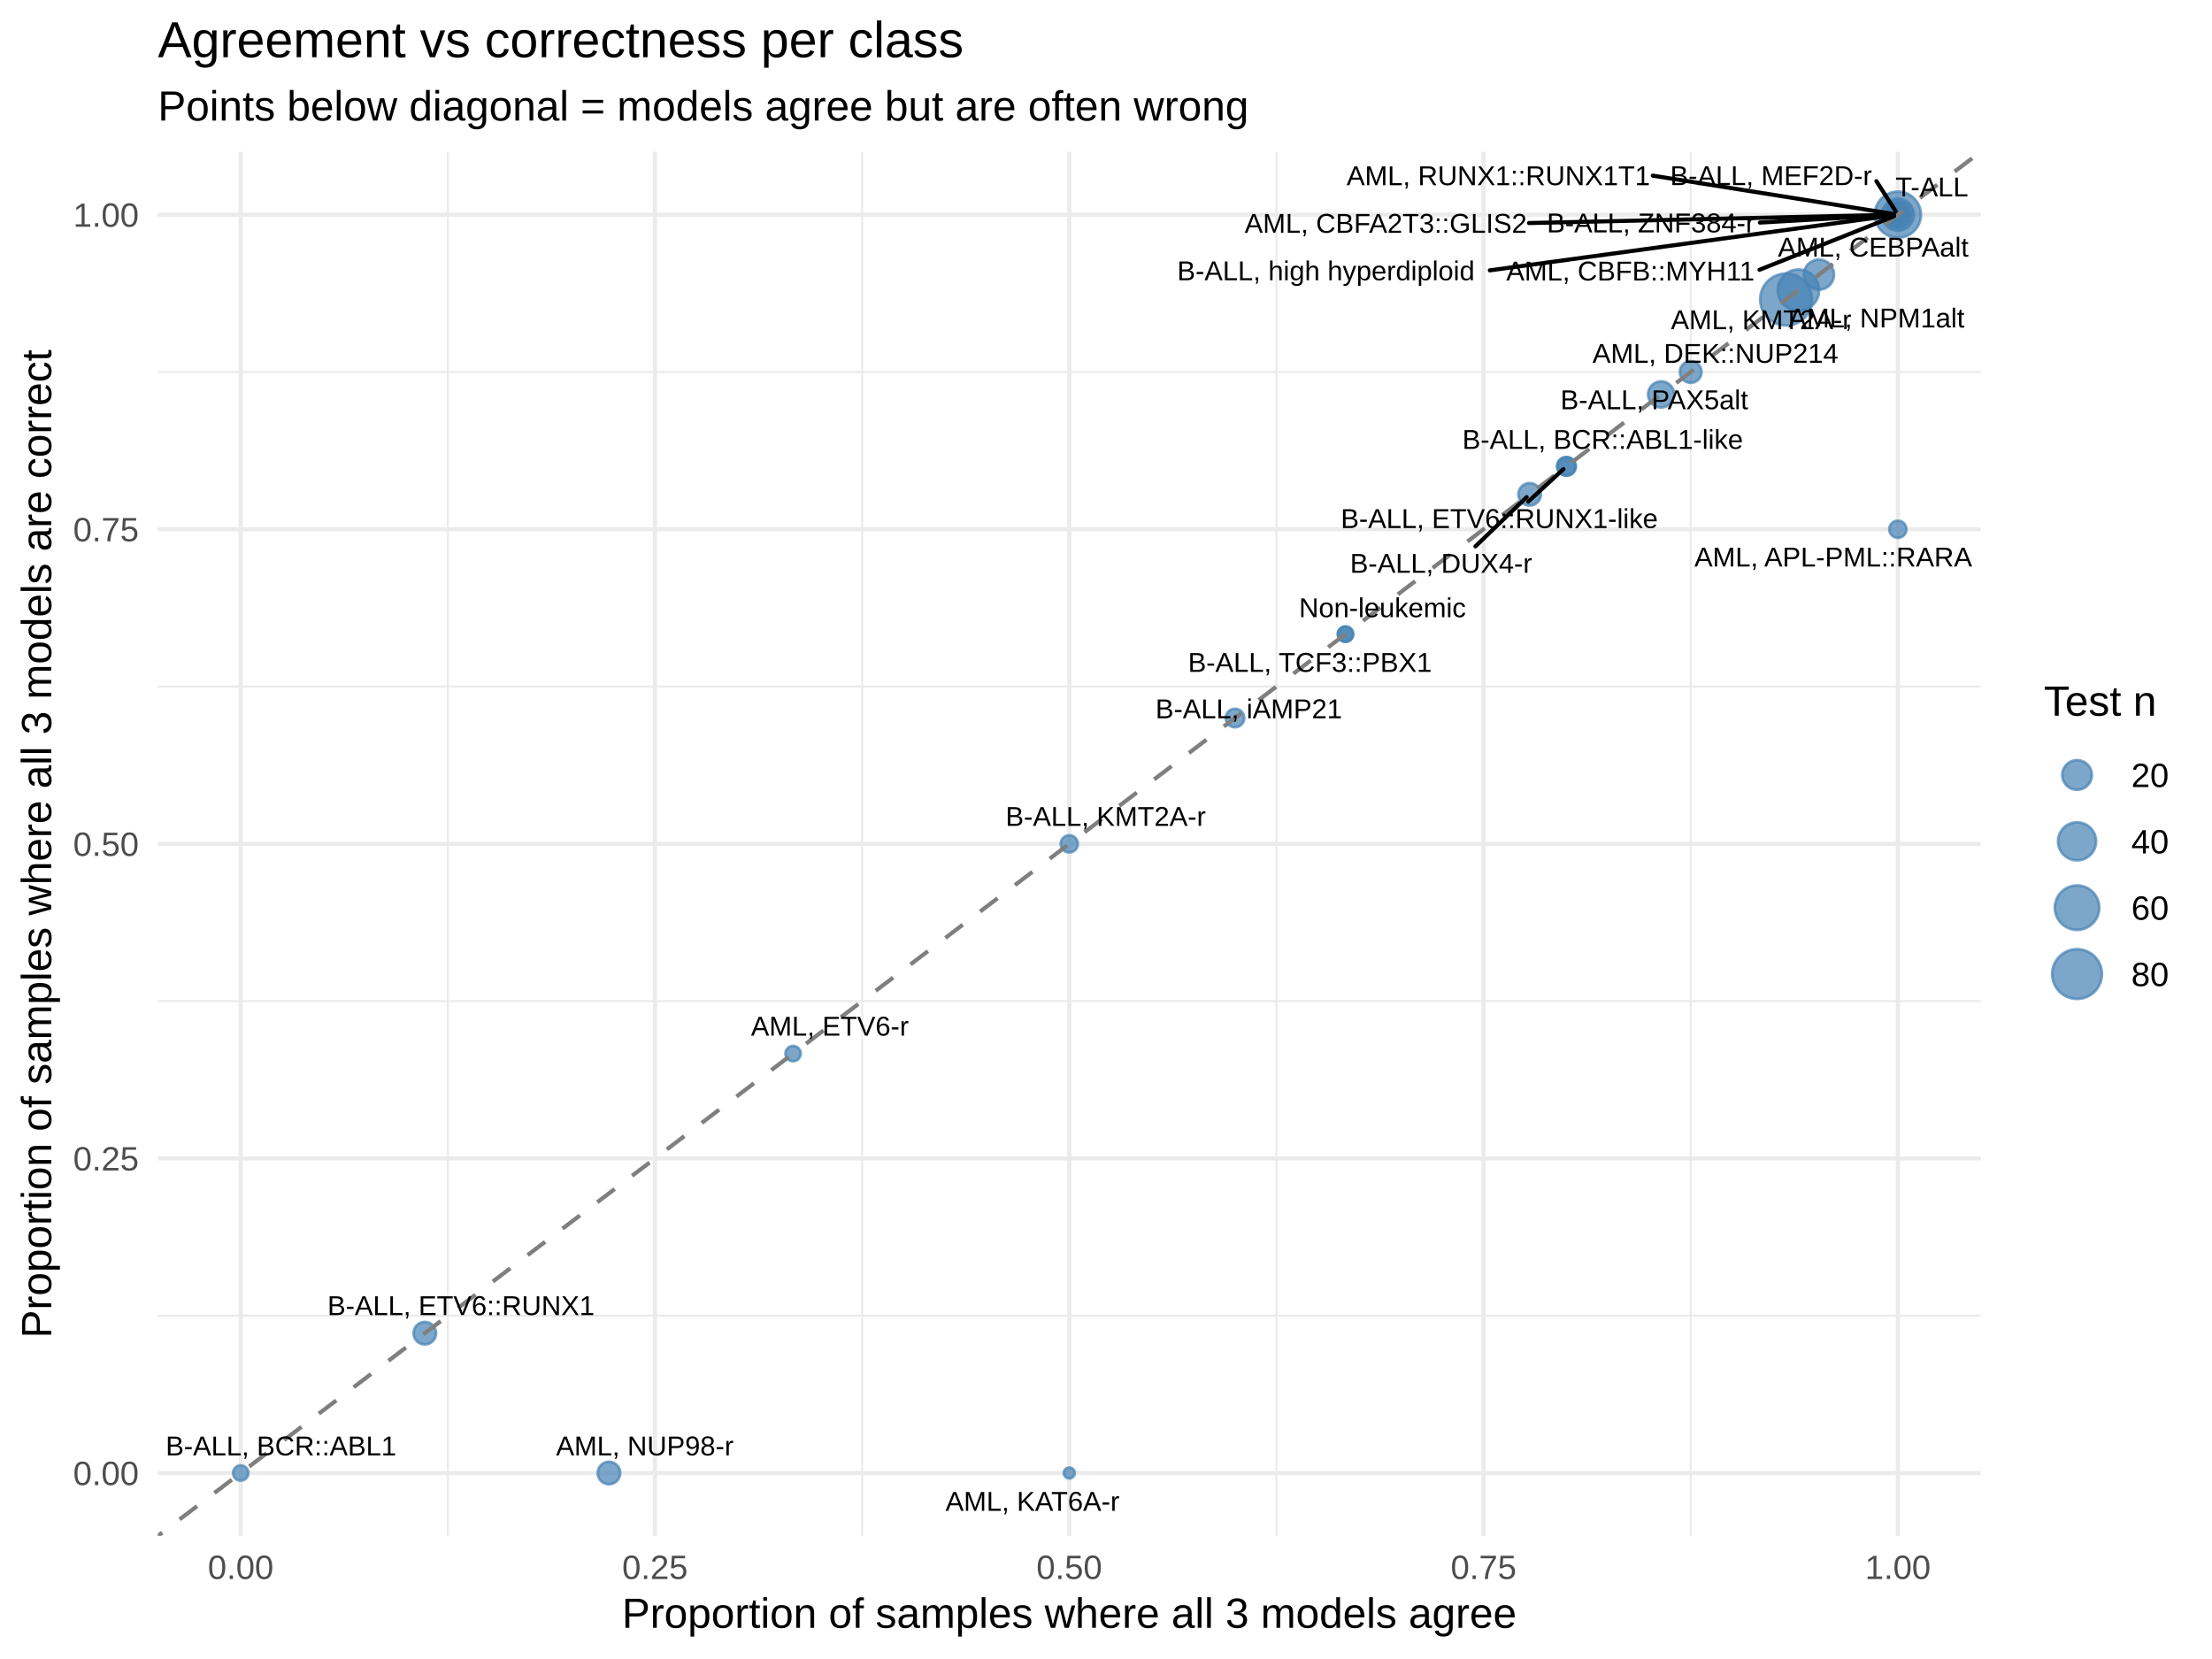
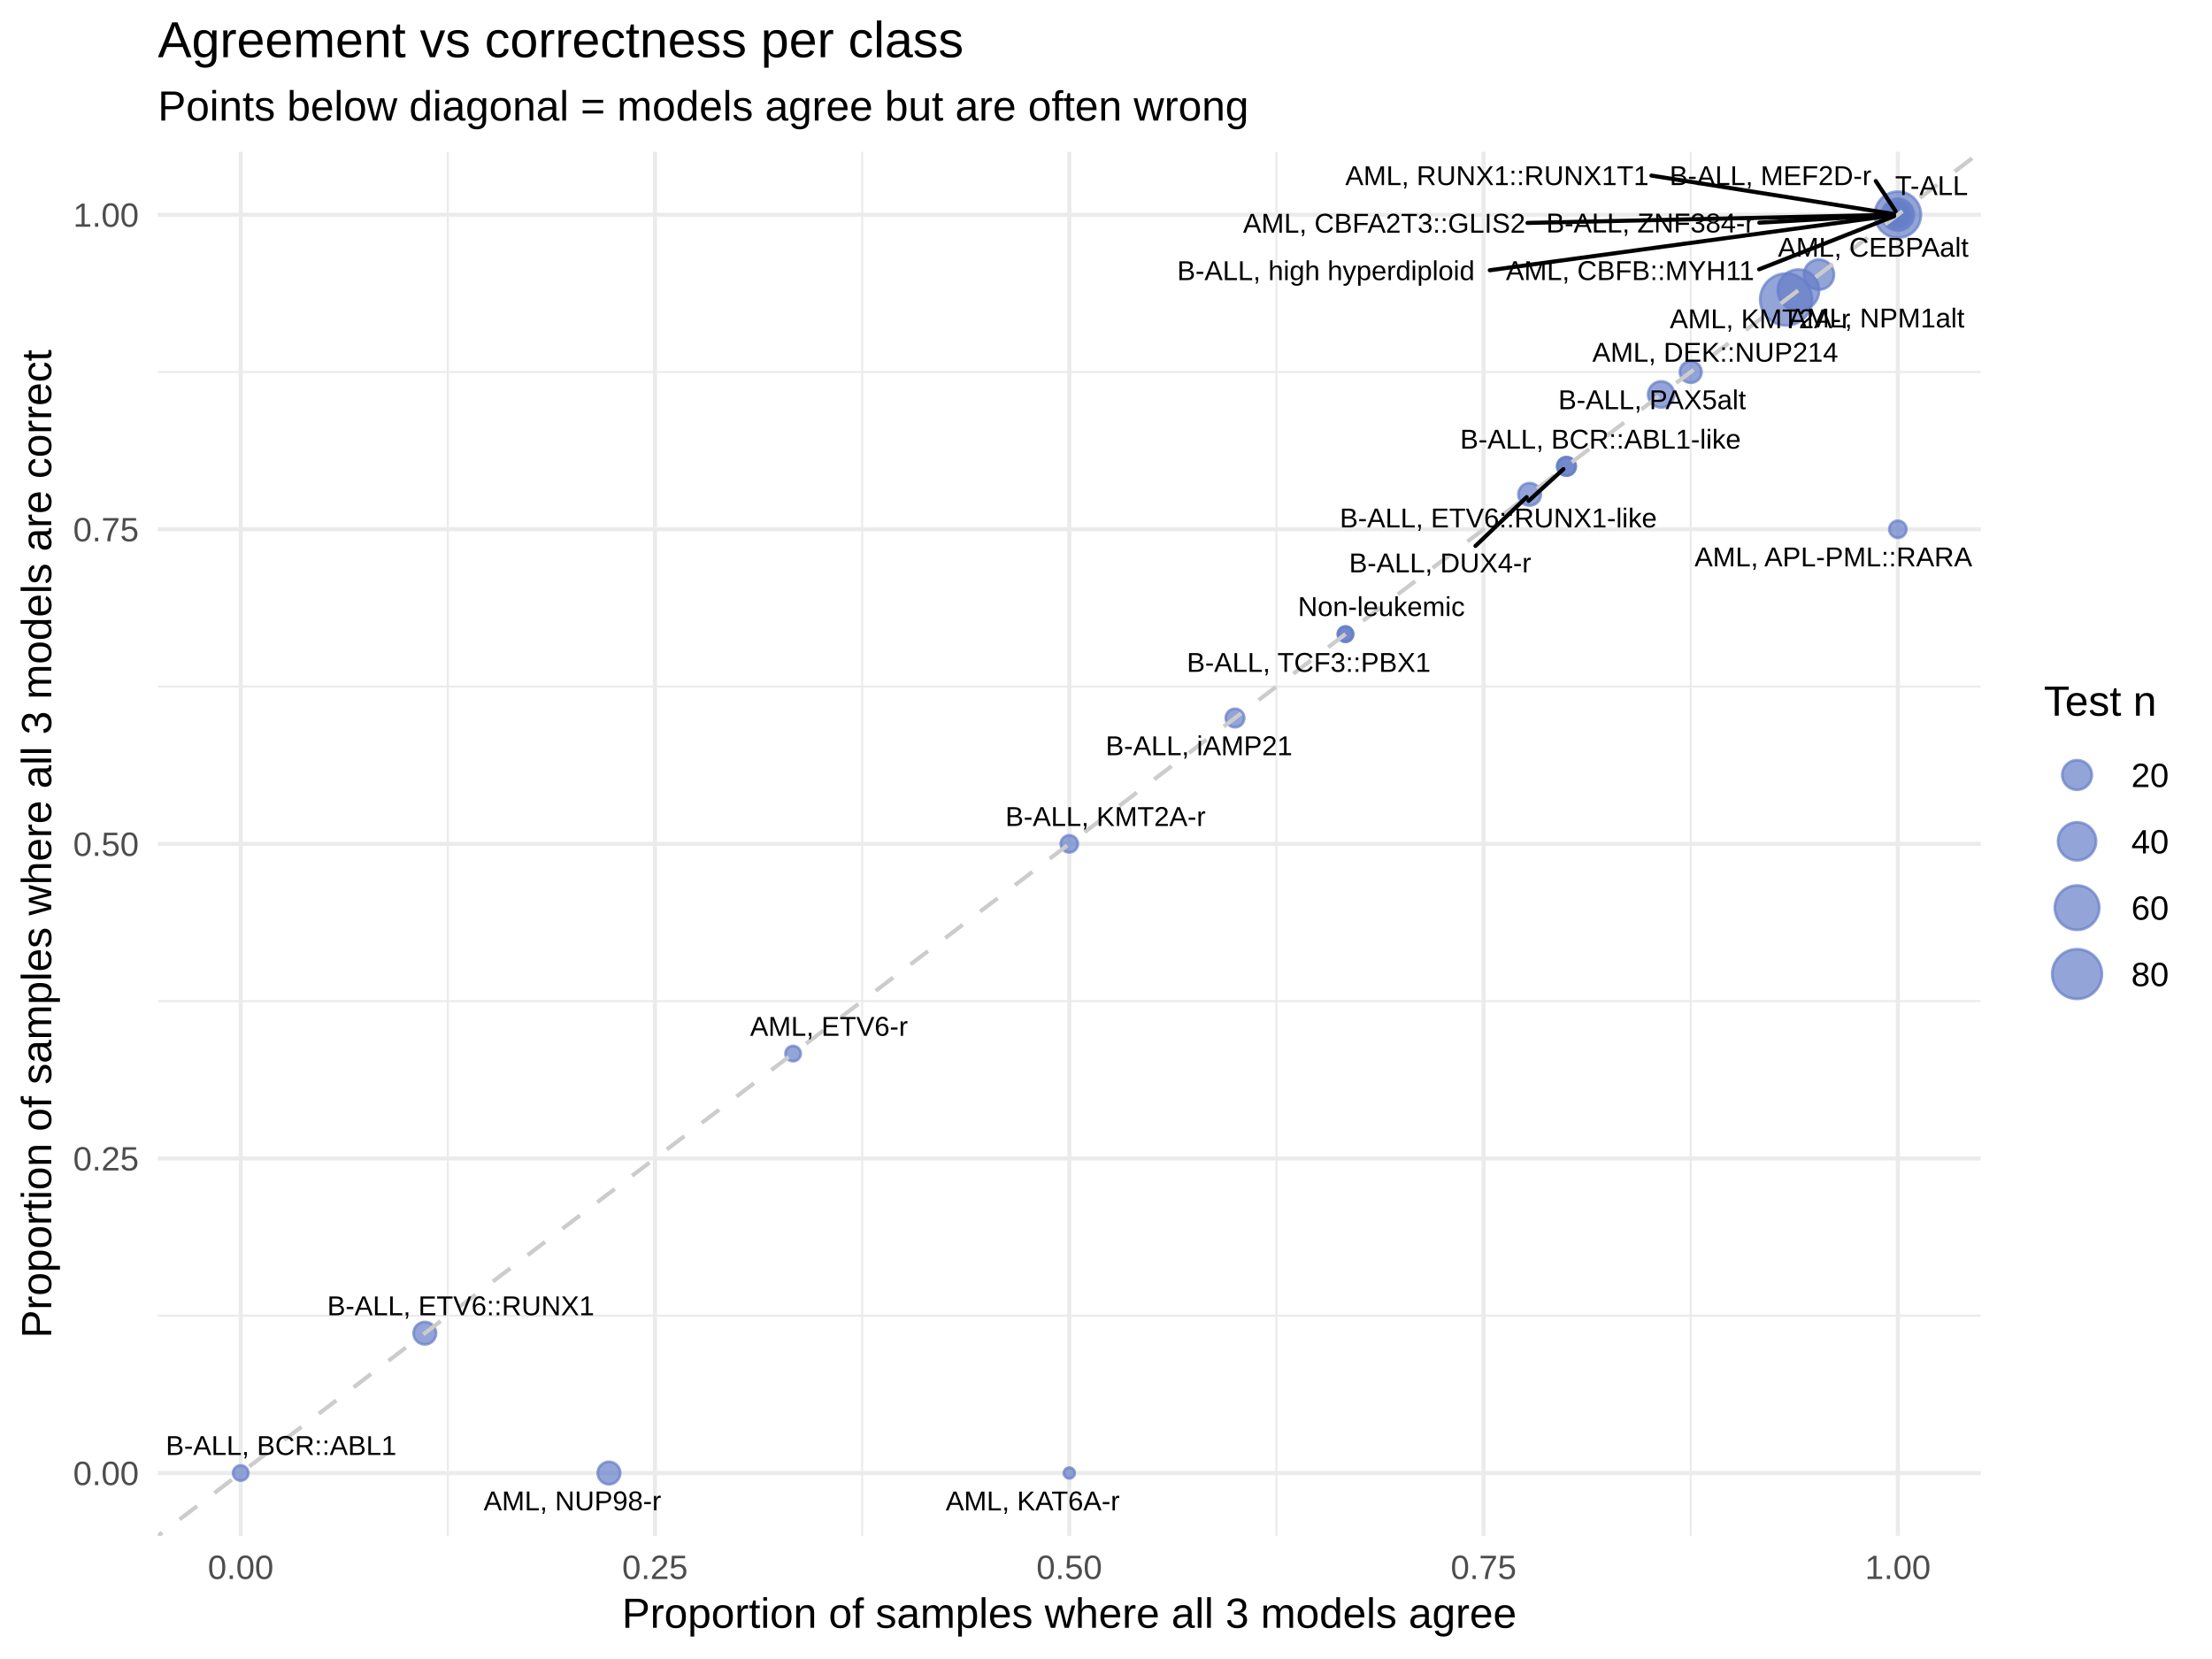
<svg xmlns="http://www.w3.org/2000/svg" class="svglite" width="576.00pt" height="432.00pt" viewBox="0 0 576.00 432.00">
  <defs>
    <style type="text/css">
    .svglite line, .svglite polyline, .svglite polygon, .svglite path, .svglite rect, .svglite circle {
      fill: none;
      stroke: #000000;
      stroke-linecap: round;
      stroke-linejoin: round;
      stroke-miterlimit: 10.00;
    }
    .svglite text {
      white-space: pre;
    }
  </style>
  </defs>
  <rect width="100%" height="100%" style="stroke: none; fill: #FFFFFF;" />
  <defs>
    <clipPath id="cpMC4wMHw1NzYuMDB8MC4wMHw0MzIuMDA=">
      <rect x="0.00" y="0.00" width="576.00" height="432.00" />
    </clipPath>
  </defs>
  <g clip-path="url(#cpMC4wMHw1NzYuMDB8MC4wMHw0MzIuMDA=)">
    <rect x="0" y="0.00" width="576.00" height="432.00" style="stroke-width: 1.07; stroke: none; fill: #FFFFFF;" />
  </g>
  <defs>
    <clipPath id="cpNDEuMTB8NTE1Ljc4fDM5LjUyfDM5OS45NQ==">
      <rect x="41.10" y="39.52" width="474.68" height="360.43" />
    </clipPath>
  </defs>
  <g clip-path="url(#cpNDEuMTB8NTE1Ljc4fDM5LjUyfDM5OS45NQ==)">
    <polyline points="41.10,342.61 515.78,342.61 " style="stroke-width: 0.53; stroke: #EBEBEB; stroke-linecap: butt;" />
    <polyline points="41.10,260.69 515.78,260.69 " style="stroke-width: 0.53; stroke: #EBEBEB; stroke-linecap: butt;" />
    <polyline points="41.10,178.78 515.78,178.78 " style="stroke-width: 0.53; stroke: #EBEBEB; stroke-linecap: butt;" />
    <polyline points="41.10,96.86 515.78,96.86 " style="stroke-width: 0.53; stroke: #EBEBEB; stroke-linecap: butt;" />
    <polyline points="116.62,399.95 116.62,39.52 " style="stroke-width: 0.53; stroke: #EBEBEB; stroke-linecap: butt;" />
    <polyline points="224.50,399.95 224.50,39.52 " style="stroke-width: 0.53; stroke: #EBEBEB; stroke-linecap: butt;" />
    <polyline points="332.38,399.95 332.38,39.52 " style="stroke-width: 0.53; stroke: #EBEBEB; stroke-linecap: butt;" />
    <polyline points="440.26,399.95 440.26,39.52 " style="stroke-width: 0.53; stroke: #EBEBEB; stroke-linecap: butt;" />
    <polyline points="41.10,383.57 515.78,383.57 " style="stroke-width: 1.07; stroke: #EBEBEB; stroke-linecap: butt;" />
    <polyline points="41.10,301.65 515.78,301.65 " style="stroke-width: 1.07; stroke: #EBEBEB; stroke-linecap: butt;" />
    <polyline points="41.10,219.74 515.78,219.74 " style="stroke-width: 1.07; stroke: #EBEBEB; stroke-linecap: butt;" />
    <polyline points="41.10,137.82 515.78,137.82 " style="stroke-width: 1.07; stroke: #EBEBEB; stroke-linecap: butt;" />
    <polyline points="41.10,55.90 515.78,55.90 " style="stroke-width: 1.07; stroke: #EBEBEB; stroke-linecap: butt;" />
    <polyline points="62.68,399.95 62.68,39.52 " style="stroke-width: 1.07; stroke: #EBEBEB; stroke-linecap: butt;" />
    <polyline points="170.56,399.95 170.56,39.52 " style="stroke-width: 1.07; stroke: #EBEBEB; stroke-linecap: butt;" />
    <polyline points="278.44,399.95 278.44,39.52 " style="stroke-width: 1.07; stroke: #EBEBEB; stroke-linecap: butt;" />
    <polyline points="386.32,399.95 386.32,39.52 " style="stroke-width: 1.07; stroke: #EBEBEB; stroke-linecap: butt;" />
    <polyline points="494.20,399.95 494.20,39.52 " style="stroke-width: 1.07; stroke: #EBEBEB; stroke-linecap: butt;" />
-     <circle cx="494.20" cy="137.82" r="2.23" style="stroke-width: 0.71; stroke: #4682B4; stroke-opacity: 0.70; fill: #4682B4; fill-opacity: 0.70;" />
-     <circle cx="494.20" cy="55.90" r="2.23" style="stroke-width: 0.71; stroke: #4682B4; stroke-opacity: 0.70; fill: #4682B4; fill-opacity: 0.70;" />
-     <circle cx="494.20" cy="55.90" r="4.16" style="stroke-width: 0.71; stroke: #4682B4; stroke-opacity: 0.70; fill: #4682B4; fill-opacity: 0.70;" />
-     <circle cx="473.65" cy="71.51" r="3.91" style="stroke-width: 0.71; stroke: #4682B4; stroke-opacity: 0.70; fill: #4682B4; fill-opacity: 0.70;" />
-     <circle cx="440.26" cy="96.86" r="2.82" style="stroke-width: 0.71; stroke: #4682B4; stroke-opacity: 0.70; fill: #4682B4; fill-opacity: 0.70;" />
-     <circle cx="206.52" cy="274.35" r="1.99" style="stroke-width: 0.71; stroke: #4682B4; stroke-opacity: 0.70; fill: #4682B4; fill-opacity: 0.70;" />
-     <circle cx="278.44" cy="383.57" r="1.42" style="stroke-width: 0.71; stroke: #4682B4; stroke-opacity: 0.70; fill: #4682B4; fill-opacity: 0.70;" />
-     <circle cx="465.11" cy="77.99" r="6.76" style="stroke-width: 0.71; stroke: #4682B4; stroke-opacity: 0.70; fill: #4682B4; fill-opacity: 0.70;" />
-     <circle cx="468.31" cy="75.56" r="5.38" style="stroke-width: 0.71; stroke: #4682B4; stroke-opacity: 0.70; fill: #4682B4; fill-opacity: 0.70;" />
-     <circle cx="158.57" cy="383.57" r="2.93" style="stroke-width: 0.71; stroke: #4682B4; stroke-opacity: 0.70; fill: #4682B4; fill-opacity: 0.70;" />
-     <circle cx="494.20" cy="55.90" r="6.00" style="stroke-width: 0.71; stroke: #4682B4; stroke-opacity: 0.70; fill: #4682B4; fill-opacity: 0.70;" />
-     <circle cx="62.68" cy="383.57" r="1.99" style="stroke-width: 0.71; stroke: #4682B4; stroke-opacity: 0.70; fill: #4682B4; fill-opacity: 0.70;" />
-     <circle cx="407.90" cy="121.44" r="2.41" style="stroke-width: 0.71; stroke: #4682B4; stroke-opacity: 0.70; fill: #4682B4; fill-opacity: 0.70;" />
-     <circle cx="398.31" cy="128.72" r="2.93" style="stroke-width: 0.71; stroke: #4682B4; stroke-opacity: 0.70; fill: #4682B4; fill-opacity: 0.70;" />
-     <circle cx="110.62" cy="347.16" r="2.93" style="stroke-width: 0.71; stroke: #4682B4; stroke-opacity: 0.70; fill: #4682B4; fill-opacity: 0.70;" />
-     <circle cx="407.90" cy="121.44" r="2.41" style="stroke-width: 0.71; stroke: #4682B4; stroke-opacity: 0.70; fill: #4682B4; fill-opacity: 0.70;" />
-     <circle cx="278.44" cy="219.74" r="2.23" style="stroke-width: 0.71; stroke: #4682B4; stroke-opacity: 0.70; fill: #4682B4; fill-opacity: 0.70;" />
-     <circle cx="494.20" cy="55.90" r="1.42" style="stroke-width: 0.71; stroke: #4682B4; stroke-opacity: 0.70; fill: #4682B4; fill-opacity: 0.70;" />
-     <circle cx="432.56" cy="102.71" r="3.40" style="stroke-width: 0.71; stroke: #4682B4; stroke-opacity: 0.70; fill: #4682B4; fill-opacity: 0.70;" />
-     <circle cx="350.36" cy="165.13" r="1.99" style="stroke-width: 0.71; stroke: #4682B4; stroke-opacity: 0.70; fill: #4682B4; fill-opacity: 0.70;" />
-     <circle cx="494.20" cy="55.90" r="2.57" style="stroke-width: 0.71; stroke: #4682B4; stroke-opacity: 0.70; fill: #4682B4; fill-opacity: 0.70;" />
-     <circle cx="494.20" cy="55.90" r="3.40" style="stroke-width: 0.71; stroke: #4682B4; stroke-opacity: 0.70; fill: #4682B4; fill-opacity: 0.70;" />
-     <circle cx="321.59" cy="186.97" r="2.41" style="stroke-width: 0.71; stroke: #4682B4; stroke-opacity: 0.70; fill: #4682B4; fill-opacity: 0.70;" />
-     <circle cx="350.36" cy="165.13" r="1.99" style="stroke-width: 0.71; stroke: #4682B4; stroke-opacity: 0.70; fill: #4682B4; fill-opacity: 0.70;" />
-     <circle cx="494.20" cy="55.90" r="2.41" style="stroke-width: 0.71; stroke: #4682B4; stroke-opacity: 0.70; fill: #4682B4; fill-opacity: 0.70;" />
-     <line x1="-433.58" y1="760.38" x2="990.45" y2="-320.91" style="stroke-width: 1.07; stroke: #7F7F7F; stroke-dasharray: 5.69,5.69; stroke-linecap: butt;" />
-     <line x1="398.15" y1="58.08" x2="493.13" y2="55.93" style="stroke-width: 1.07;" />
-     <line x1="458.16" y1="70.25" x2="493.21" y2="56.30" style="stroke-width: 1.07;" />
-     <line x1="430.38" y1="45.74" x2="493.15" y2="55.74" style="stroke-width: 1.07;" />
-     <line x1="384.20" y1="142.27" x2="397.54" y2="129.46" style="stroke-width: 1.07;" />
-     <line x1="397.96" y1="130.62" x2="407.11" y2="122.16" style="stroke-width: 1.07;" />
-     <line x1="488.60" y1="47.16" x2="493.63" y2="55.01" style="stroke-width: 1.07;" />
-     <line x1="458.28" y1="57.96" x2="493.14" y2="55.97" style="stroke-width: 1.07;" />
-     <line x1="387.95" y1="70.40" x2="493.14" y2="56.05" style="stroke-width: 1.07;" />
-     <text x="477.38" y="147.52" text-anchor="middle" style="font-size: 7.11px; font-family: &quot;Arimo&quot;;" textLength="69.54px" lengthAdjust="spacingAndGlyphs">AML, APL-PML::RARA</text>
-     <text x="360.85" y="60.62" text-anchor="middle" style="font-size: 7.11px; font-family: &quot;Arimo&quot;;" textLength="71.01px" lengthAdjust="spacingAndGlyphs">AML, CBFA2T3::GLIS2</text>
-     <text x="424.56" y="73.04" text-anchor="middle" style="font-size: 7.11px; font-family: &quot;Arimo&quot;;" textLength="63.60px" lengthAdjust="spacingAndGlyphs">AML, CBFB::MYH11</text>
-     <text x="487.79" y="66.81" text-anchor="middle" style="font-size: 7.11px; font-family: &quot;Arimo&quot;;" textLength="48.77px" lengthAdjust="spacingAndGlyphs">AML, CEBPAalt</text>
-     <text x="446.69" y="94.48" text-anchor="middle" style="font-size: 7.11px; font-family: &quot;Arimo&quot;;" textLength="62.94px" lengthAdjust="spacingAndGlyphs">AML, DEK::NUP214</text>
-     <text x="216.10" y="269.68" text-anchor="middle" style="font-size: 7.11px; font-family: &quot;Arimo&quot;;" textLength="39.94px" lengthAdjust="spacingAndGlyphs">AML, ETV6-r</text>
-     <text x="268.86" y="393.41" text-anchor="middle" style="font-size: 7.11px; font-family: &quot;Arimo&quot;;" textLength="45.21px" lengthAdjust="spacingAndGlyphs">AML, KAT6A-r</text>
-     <text x="458.60" y="85.72" text-anchor="middle" style="font-size: 7.11px; font-family: &quot;Arimo&quot;;" textLength="47.12px" lengthAdjust="spacingAndGlyphs">AML, KMT2A-r</text>
+     <circle cx="494.20" cy="137.82" r="2.23" style="stroke-width: 0.71; stroke: #667EC8; stroke-opacity: 0.70; fill: #667EC8; fill-opacity: 0.70;" />
+     <circle cx="494.20" cy="55.90" r="2.23" style="stroke-width: 0.71; stroke: #667EC8; stroke-opacity: 0.70; fill: #667EC8; fill-opacity: 0.70;" />
+     <circle cx="494.20" cy="55.90" r="4.16" style="stroke-width: 0.71; stroke: #667EC8; stroke-opacity: 0.70; fill: #667EC8; fill-opacity: 0.70;" />
+     <circle cx="473.65" cy="71.51" r="3.91" style="stroke-width: 0.71; stroke: #667EC8; stroke-opacity: 0.70; fill: #667EC8; fill-opacity: 0.70;" />
+     <circle cx="440.26" cy="96.86" r="2.82" style="stroke-width: 0.71; stroke: #667EC8; stroke-opacity: 0.70; fill: #667EC8; fill-opacity: 0.70;" />
+     <circle cx="206.52" cy="274.35" r="1.99" style="stroke-width: 0.71; stroke: #667EC8; stroke-opacity: 0.70; fill: #667EC8; fill-opacity: 0.70;" />
+     <circle cx="278.44" cy="383.57" r="1.42" style="stroke-width: 0.71; stroke: #667EC8; stroke-opacity: 0.70; fill: #667EC8; fill-opacity: 0.70;" />
+     <circle cx="465.11" cy="77.99" r="6.76" style="stroke-width: 0.71; stroke: #667EC8; stroke-opacity: 0.70; fill: #667EC8; fill-opacity: 0.70;" />
+     <circle cx="468.31" cy="75.56" r="5.38" style="stroke-width: 0.71; stroke: #667EC8; stroke-opacity: 0.70; fill: #667EC8; fill-opacity: 0.70;" />
+     <circle cx="158.57" cy="383.57" r="2.93" style="stroke-width: 0.71; stroke: #667EC8; stroke-opacity: 0.70; fill: #667EC8; fill-opacity: 0.70;" />
+     <circle cx="494.20" cy="55.90" r="6.00" style="stroke-width: 0.71; stroke: #667EC8; stroke-opacity: 0.70; fill: #667EC8; fill-opacity: 0.70;" />
+     <circle cx="62.68" cy="383.57" r="1.99" style="stroke-width: 0.71; stroke: #667EC8; stroke-opacity: 0.70; fill: #667EC8; fill-opacity: 0.70;" />
+     <circle cx="407.90" cy="121.44" r="2.41" style="stroke-width: 0.71; stroke: #667EC8; stroke-opacity: 0.70; fill: #667EC8; fill-opacity: 0.70;" />
+     <circle cx="398.31" cy="128.72" r="2.93" style="stroke-width: 0.71; stroke: #667EC8; stroke-opacity: 0.70; fill: #667EC8; fill-opacity: 0.70;" />
+     <circle cx="110.62" cy="347.16" r="2.93" style="stroke-width: 0.71; stroke: #667EC8; stroke-opacity: 0.70; fill: #667EC8; fill-opacity: 0.70;" />
+     <circle cx="407.90" cy="121.44" r="2.41" style="stroke-width: 0.71; stroke: #667EC8; stroke-opacity: 0.70; fill: #667EC8; fill-opacity: 0.70;" />
+     <circle cx="278.44" cy="219.74" r="2.23" style="stroke-width: 0.71; stroke: #667EC8; stroke-opacity: 0.70; fill: #667EC8; fill-opacity: 0.70;" />
+     <circle cx="494.20" cy="55.90" r="1.42" style="stroke-width: 0.71; stroke: #667EC8; stroke-opacity: 0.70; fill: #667EC8; fill-opacity: 0.70;" />
+     <circle cx="432.56" cy="102.71" r="3.40" style="stroke-width: 0.71; stroke: #667EC8; stroke-opacity: 0.70; fill: #667EC8; fill-opacity: 0.70;" />
+     <circle cx="350.36" cy="165.13" r="1.99" style="stroke-width: 0.71; stroke: #667EC8; stroke-opacity: 0.70; fill: #667EC8; fill-opacity: 0.70;" />
+     <circle cx="494.20" cy="55.90" r="2.57" style="stroke-width: 0.71; stroke: #667EC8; stroke-opacity: 0.70; fill: #667EC8; fill-opacity: 0.70;" />
+     <circle cx="494.20" cy="55.90" r="3.40" style="stroke-width: 0.71; stroke: #667EC8; stroke-opacity: 0.70; fill: #667EC8; fill-opacity: 0.70;" />
+     <circle cx="321.59" cy="186.97" r="2.41" style="stroke-width: 0.71; stroke: #667EC8; stroke-opacity: 0.70; fill: #667EC8; fill-opacity: 0.70;" />
+     <circle cx="350.36" cy="165.13" r="1.99" style="stroke-width: 0.71; stroke: #667EC8; stroke-opacity: 0.70; fill: #667EC8; fill-opacity: 0.70;" />
+     <circle cx="494.20" cy="55.90" r="2.41" style="stroke-width: 0.71; stroke: #667EC8; stroke-opacity: 0.70; fill: #667EC8; fill-opacity: 0.70;" />
+     <line x1="-433.58" y1="760.38" x2="990.45" y2="-320.91" style="stroke-width: 1.07; stroke: #CCCCCC; stroke-dasharray: 5.69,5.69; stroke-linecap: butt;" />
+     <line x1="397.76" y1="58.05" x2="493.13" y2="55.93" style="stroke-width: 1.07;" />
+     <line x1="458.07" y1="70.13" x2="493.21" y2="56.30" style="stroke-width: 1.07;" />
+     <line x1="430.03" y1="45.72" x2="493.15" y2="55.74" style="stroke-width: 1.07;" />
+     <line x1="384.21" y1="142.16" x2="397.54" y2="129.45" style="stroke-width: 1.07;" />
+     <line x1="398.03" y1="130.45" x2="407.11" y2="122.16" style="stroke-width: 1.07;" />
+     <line x1="488.45" y1="47.14" x2="493.62" y2="55.01" style="stroke-width: 1.07;" />
+     <line x1="458.13" y1="57.99" x2="493.14" y2="55.97" style="stroke-width: 1.07;" />
+     <line x1="387.94" y1="70.37" x2="493.14" y2="56.05" style="stroke-width: 1.07;" />
+     <text x="477.41" y="147.48" text-anchor="middle" style="font-size: 7.11px; font-family: &quot;Arimo&quot;;" textLength="69.54px" lengthAdjust="spacingAndGlyphs">AML, APL-PML::RARA</text>
+     <text x="360.45" y="60.59" text-anchor="middle" style="font-size: 7.11px; font-family: &quot;Arimo&quot;;" textLength="71.01px" lengthAdjust="spacingAndGlyphs">AML, CBFA2T3::GLIS2</text>
+     <text x="424.47" y="72.92" text-anchor="middle" style="font-size: 7.11px; font-family: &quot;Arimo&quot;;" textLength="63.60px" lengthAdjust="spacingAndGlyphs">AML, CBFB::MYH11</text>
+     <text x="487.79" y="66.85" text-anchor="middle" style="font-size: 7.11px; font-family: &quot;Arimo&quot;;" textLength="48.77px" lengthAdjust="spacingAndGlyphs">AML, CEBPAalt</text>
+     <text x="446.64" y="94.19" text-anchor="middle" style="font-size: 7.11px; font-family: &quot;Arimo&quot;;" textLength="62.94px" lengthAdjust="spacingAndGlyphs">AML, DEK::NUP214</text>
+     <text x="215.86" y="269.72" text-anchor="middle" style="font-size: 7.11px; font-family: &quot;Arimo&quot;;" textLength="39.94px" lengthAdjust="spacingAndGlyphs">AML, ETV6-r</text>
+     <text x="268.92" y="393.30" text-anchor="middle" style="font-size: 7.11px; font-family: &quot;Arimo&quot;;" textLength="45.21px" lengthAdjust="spacingAndGlyphs">AML, KAT6A-r</text>
+     <text x="458.32" y="85.47" text-anchor="middle" style="font-size: 7.11px; font-family: &quot;Arimo&quot;;" textLength="47.12px" lengthAdjust="spacingAndGlyphs">AML, KMT2A-r</text>
    <text x="488.64" y="85.27" text-anchor="middle" style="font-size: 7.11px; font-family: &quot;Arimo&quot;;" textLength="47.08px" lengthAdjust="spacingAndGlyphs">AML, NPM1alt</text>
-     <text x="167.91" y="378.98" text-anchor="middle" style="font-size: 7.11px; font-family: &quot;Arimo&quot;;" textLength="46.74px" lengthAdjust="spacingAndGlyphs">AML, NUP98-r</text>
-     <text x="390.17" y="48.22" text-anchor="middle" style="font-size: 7.11px; font-family: &quot;Arimo&quot;;" textLength="76.82px" lengthAdjust="spacingAndGlyphs">AML, RUNX1::RUNX1T1</text>
-     <text x="73.18" y="378.98" text-anchor="middle" style="font-size: 7.11px; font-family: &quot;Arimo&quot;;" textLength="56.97px" lengthAdjust="spacingAndGlyphs">B-ALL, BCR::ABL1</text>
-     <text x="417.34" y="116.89" text-anchor="middle" style="font-size: 7.11px; font-family: &quot;Arimo&quot;;" textLength="70.73px" lengthAdjust="spacingAndGlyphs">B-ALL, BCR::ABL1-like</text>
-     <text x="375.26" y="149.15" text-anchor="middle" style="font-size: 7.11px; font-family: &quot;Arimo&quot;;" textLength="46.51px" lengthAdjust="spacingAndGlyphs">B-ALL, DUX4-r</text>
-     <text x="120.04" y="342.45" text-anchor="middle" style="font-size: 7.11px; font-family: &quot;Arimo&quot;;" textLength="65.97px" lengthAdjust="spacingAndGlyphs">B-ALL, ETV6::RUNX1</text>
-     <text x="390.43" y="137.50" text-anchor="middle" style="font-size: 7.11px; font-family: &quot;Arimo&quot;;" textLength="79.73px" lengthAdjust="spacingAndGlyphs">B-ALL, ETV6::RUNX1-like</text>
-     <text x="287.92" y="215.06" text-anchor="middle" style="font-size: 7.11px; font-family: &quot;Arimo&quot;;" textLength="51.30px" lengthAdjust="spacingAndGlyphs">B-ALL, KMT2A-r</text>
-     <text x="461.18" y="48.20" text-anchor="middle" style="font-size: 7.11px; font-family: &quot;Arimo&quot;;" textLength="51.24px" lengthAdjust="spacingAndGlyphs">B-ALL, MEF2D-r</text>
-     <text x="430.78" y="106.56" text-anchor="middle" style="font-size: 7.11px; font-family: &quot;Arimo&quot;;" textLength="48.12px" lengthAdjust="spacingAndGlyphs">B-ALL, PAX5alt</text>
-     <text x="341.11" y="174.95" text-anchor="middle" style="font-size: 7.11px; font-family: &quot;Arimo&quot;;" textLength="59.83px" lengthAdjust="spacingAndGlyphs">B-ALL, TCF3::PBX1</text>
-     <text x="429.86" y="60.51" text-anchor="middle" style="font-size: 7.11px; font-family: &quot;Arimo&quot;;" textLength="53.24px" lengthAdjust="spacingAndGlyphs">B-ALL, ZNF384-r</text>
-     <text x="345.27" y="72.98" text-anchor="middle" style="font-size: 7.11px; font-family: &quot;Arimo&quot;;" textLength="81.76px" lengthAdjust="spacingAndGlyphs">B-ALL, high hyperdiploid</text>
-     <text x="325.19" y="187.04" text-anchor="middle" style="font-size: 7.11px; font-family: &quot;Arimo&quot;;" textLength="47.92px" lengthAdjust="spacingAndGlyphs">B-ALL, iAMP21</text>
-     <text x="359.99" y="160.71" text-anchor="middle" style="font-size: 7.11px; font-family: &quot;Arimo&quot;;" textLength="46.32px" lengthAdjust="spacingAndGlyphs">Non-leukemic</text>
-     <text x="503.06" y="51.14" text-anchor="middle" style="font-size: 7.11px; font-family: &quot;Arimo&quot;;" textLength="18.23px" lengthAdjust="spacingAndGlyphs">T-ALL</text>
+     <text x="149.06" y="393.29" text-anchor="middle" style="font-size: 7.11px; font-family: &quot;Arimo&quot;;" textLength="46.74px" lengthAdjust="spacingAndGlyphs">AML, NUP98-r</text>
+     <text x="389.82" y="48.20" text-anchor="middle" style="font-size: 7.11px; font-family: &quot;Arimo&quot;;" textLength="76.82px" lengthAdjust="spacingAndGlyphs">AML, RUNX1::RUNX1T1</text>
+     <text x="73.21" y="378.87" text-anchor="middle" style="font-size: 7.11px; font-family: &quot;Arimo&quot;;" textLength="56.97px" lengthAdjust="spacingAndGlyphs">B-ALL, BCR::ABL1</text>
+     <text x="416.77" y="116.82" text-anchor="middle" style="font-size: 7.11px; font-family: &quot;Arimo&quot;;" textLength="70.73px" lengthAdjust="spacingAndGlyphs">B-ALL, BCR::ABL1-like</text>
+     <text x="375.01" y="149.04" text-anchor="middle" style="font-size: 7.11px; font-family: &quot;Arimo&quot;;" textLength="46.51px" lengthAdjust="spacingAndGlyphs">B-ALL, DUX4-r</text>
+     <text x="119.99" y="342.49" text-anchor="middle" style="font-size: 7.11px; font-family: &quot;Arimo&quot;;" textLength="65.97px" lengthAdjust="spacingAndGlyphs">B-ALL, ETV6::RUNX1</text>
+     <text x="390.17" y="137.34" text-anchor="middle" style="font-size: 7.11px; font-family: &quot;Arimo&quot;;" textLength="79.73px" lengthAdjust="spacingAndGlyphs">B-ALL, ETV6::RUNX1-like</text>
+     <text x="287.88" y="215.08" text-anchor="middle" style="font-size: 7.11px; font-family: &quot;Arimo&quot;;" textLength="51.30px" lengthAdjust="spacingAndGlyphs">B-ALL, KMT2A-r</text>
+     <text x="461.03" y="48.20" text-anchor="middle" style="font-size: 7.11px; font-family: &quot;Arimo&quot;;" textLength="51.24px" lengthAdjust="spacingAndGlyphs">B-ALL, MEF2D-r</text>
+     <text x="430.22" y="106.55" text-anchor="middle" style="font-size: 7.11px; font-family: &quot;Arimo&quot;;" textLength="48.12px" lengthAdjust="spacingAndGlyphs">B-ALL, PAX5alt</text>
+     <text x="340.79" y="174.95" text-anchor="middle" style="font-size: 7.11px; font-family: &quot;Arimo&quot;;" textLength="59.83px" lengthAdjust="spacingAndGlyphs">B-ALL, TCF3::PBX1</text>
+     <text x="429.71" y="60.53" text-anchor="middle" style="font-size: 7.11px; font-family: &quot;Arimo&quot;;" textLength="53.24px" lengthAdjust="spacingAndGlyphs">B-ALL, ZNF384-r</text>
+     <text x="345.27" y="72.94" text-anchor="middle" style="font-size: 7.11px; font-family: &quot;Arimo&quot;;" textLength="81.76px" lengthAdjust="spacingAndGlyphs">B-ALL, high hyperdiploid</text>
+     <text x="312.23" y="196.65" text-anchor="middle" style="font-size: 7.11px; font-family: &quot;Arimo&quot;;" textLength="47.92px" lengthAdjust="spacingAndGlyphs">B-ALL, iAMP21</text>
+     <text x="359.71" y="160.41" text-anchor="middle" style="font-size: 7.11px; font-family: &quot;Arimo&quot;;" textLength="46.32px" lengthAdjust="spacingAndGlyphs">Non-leukemic</text>
+     <text x="502.97" y="50.79" text-anchor="middle" style="font-size: 7.11px; font-family: &quot;Arimo&quot;;" textLength="18.23px" lengthAdjust="spacingAndGlyphs">T-ALL</text>
  </g>
  <g clip-path="url(#cpMC4wMHw1NzYuMDB8MC4wMHw0MzIuMDA=)">
    <text x="36.17" y="386.71" text-anchor="end" style="font-size: 8.80px;fill: #4D4D4D; font-family: &quot;Arimo&quot;;" textLength="17.45px" lengthAdjust="spacingAndGlyphs">0.00</text>
    <text x="36.17" y="304.79" text-anchor="end" style="font-size: 8.80px;fill: #4D4D4D; font-family: &quot;Arimo&quot;;" textLength="17.45px" lengthAdjust="spacingAndGlyphs">0.25</text>
    <text x="36.17" y="222.88" text-anchor="end" style="font-size: 8.80px;fill: #4D4D4D; font-family: &quot;Arimo&quot;;" textLength="17.45px" lengthAdjust="spacingAndGlyphs">0.50</text>
    <text x="36.17" y="140.96" text-anchor="end" style="font-size: 8.80px;fill: #4D4D4D; font-family: &quot;Arimo&quot;;" textLength="17.45px" lengthAdjust="spacingAndGlyphs">0.75</text>
    <text x="36.17" y="59.05" text-anchor="end" style="font-size: 8.80px;fill: #4D4D4D; font-family: &quot;Arimo&quot;;" textLength="17.45px" lengthAdjust="spacingAndGlyphs">1.00</text>
    <text x="62.68" y="411.17" text-anchor="middle" style="font-size: 8.80px;fill: #4D4D4D; font-family: &quot;Arimo&quot;;" textLength="17.45px" lengthAdjust="spacingAndGlyphs">0.00</text>
    <text x="170.56" y="411.17" text-anchor="middle" style="font-size: 8.80px;fill: #4D4D4D; font-family: &quot;Arimo&quot;;" textLength="17.45px" lengthAdjust="spacingAndGlyphs">0.25</text>
    <text x="278.44" y="411.17" text-anchor="middle" style="font-size: 8.80px;fill: #4D4D4D; font-family: &quot;Arimo&quot;;" textLength="17.45px" lengthAdjust="spacingAndGlyphs">0.50</text>
    <text x="386.32" y="411.17" text-anchor="middle" style="font-size: 8.80px;fill: #4D4D4D; font-family: &quot;Arimo&quot;;" textLength="17.45px" lengthAdjust="spacingAndGlyphs">0.75</text>
    <text x="494.20" y="411.17" text-anchor="middle" style="font-size: 8.80px;fill: #4D4D4D; font-family: &quot;Arimo&quot;;" textLength="17.45px" lengthAdjust="spacingAndGlyphs">1.00</text>
    <text x="278.44" y="423.88" text-anchor="middle" style="font-size: 11.00px; font-family: &quot;Arimo&quot;;" textLength="247.77px" lengthAdjust="spacingAndGlyphs">Proportion of samples where all 3 models agree</text>
    <text transform="translate(13.33,219.74) rotate(-90)" text-anchor="middle" style="font-size: 11.00px; font-family: &quot;Arimo&quot;;" textLength="274.13px" lengthAdjust="spacingAndGlyphs">Proportion of samples where all 3 models are correct</text>
    <text x="532.22" y="186.36" style="font-size: 11.00px; font-family: &quot;Arimo&quot;;" textLength="31.22px" lengthAdjust="spacingAndGlyphs">Test n</text>
-     <circle cx="540.86" cy="201.80" r="3.85" style="stroke-width: 0.71; stroke: #4682B4; stroke-opacity: 0.70; fill: #4682B4; fill-opacity: 0.70;" />
-     <circle cx="540.86" cy="219.08" r="4.95" style="stroke-width: 0.71; stroke: #4682B4; stroke-opacity: 0.70; fill: #4682B4; fill-opacity: 0.70;" />
-     <circle cx="540.86" cy="236.36" r="5.78" style="stroke-width: 0.71; stroke: #4682B4; stroke-opacity: 0.70; fill: #4682B4; fill-opacity: 0.70;" />
-     <circle cx="540.86" cy="253.64" r="6.47" style="stroke-width: 0.71; stroke: #4682B4; stroke-opacity: 0.70; fill: #4682B4; fill-opacity: 0.70;" />
+     <circle cx="540.86" cy="201.80" r="3.85" style="stroke-width: 0.71; stroke: #667EC8; stroke-opacity: 0.70; fill: #667EC8; fill-opacity: 0.70;" />
+     <circle cx="540.86" cy="219.08" r="4.95" style="stroke-width: 0.71; stroke: #667EC8; stroke-opacity: 0.70; fill: #667EC8; fill-opacity: 0.70;" />
+     <circle cx="540.86" cy="236.36" r="5.78" style="stroke-width: 0.71; stroke: #667EC8; stroke-opacity: 0.70; fill: #667EC8; fill-opacity: 0.70;" />
+     <circle cx="540.86" cy="253.64" r="6.47" style="stroke-width: 0.71; stroke: #667EC8; stroke-opacity: 0.70; fill: #667EC8; fill-opacity: 0.70;" />
    <text x="554.98" y="204.95" style="font-size: 8.80px; font-family: &quot;Arimo&quot;;" textLength="10.07px" lengthAdjust="spacingAndGlyphs">20</text>
    <text x="554.98" y="222.23" style="font-size: 8.80px; font-family: &quot;Arimo&quot;;" textLength="10.07px" lengthAdjust="spacingAndGlyphs">40</text>
    <text x="554.98" y="239.51" style="font-size: 8.80px; font-family: &quot;Arimo&quot;;" textLength="10.07px" lengthAdjust="spacingAndGlyphs">60</text>
    <text x="554.98" y="256.79" style="font-size: 8.80px; font-family: &quot;Arimo&quot;;" textLength="10.07px" lengthAdjust="spacingAndGlyphs">80</text>
    <text x="41.10" y="31.40" style="font-size: 11.00px; font-family: &quot;Arimo&quot;;" textLength="303.51px" lengthAdjust="spacingAndGlyphs">Points below diagonal = models agree but are often wrong</text>
    <text x="41.10" y="14.90" style="font-size: 13.20px; font-family: &quot;Arimo&quot;;" textLength="218.94px" lengthAdjust="spacingAndGlyphs">Agreement vs correctness per class</text>
  </g>
</svg>
